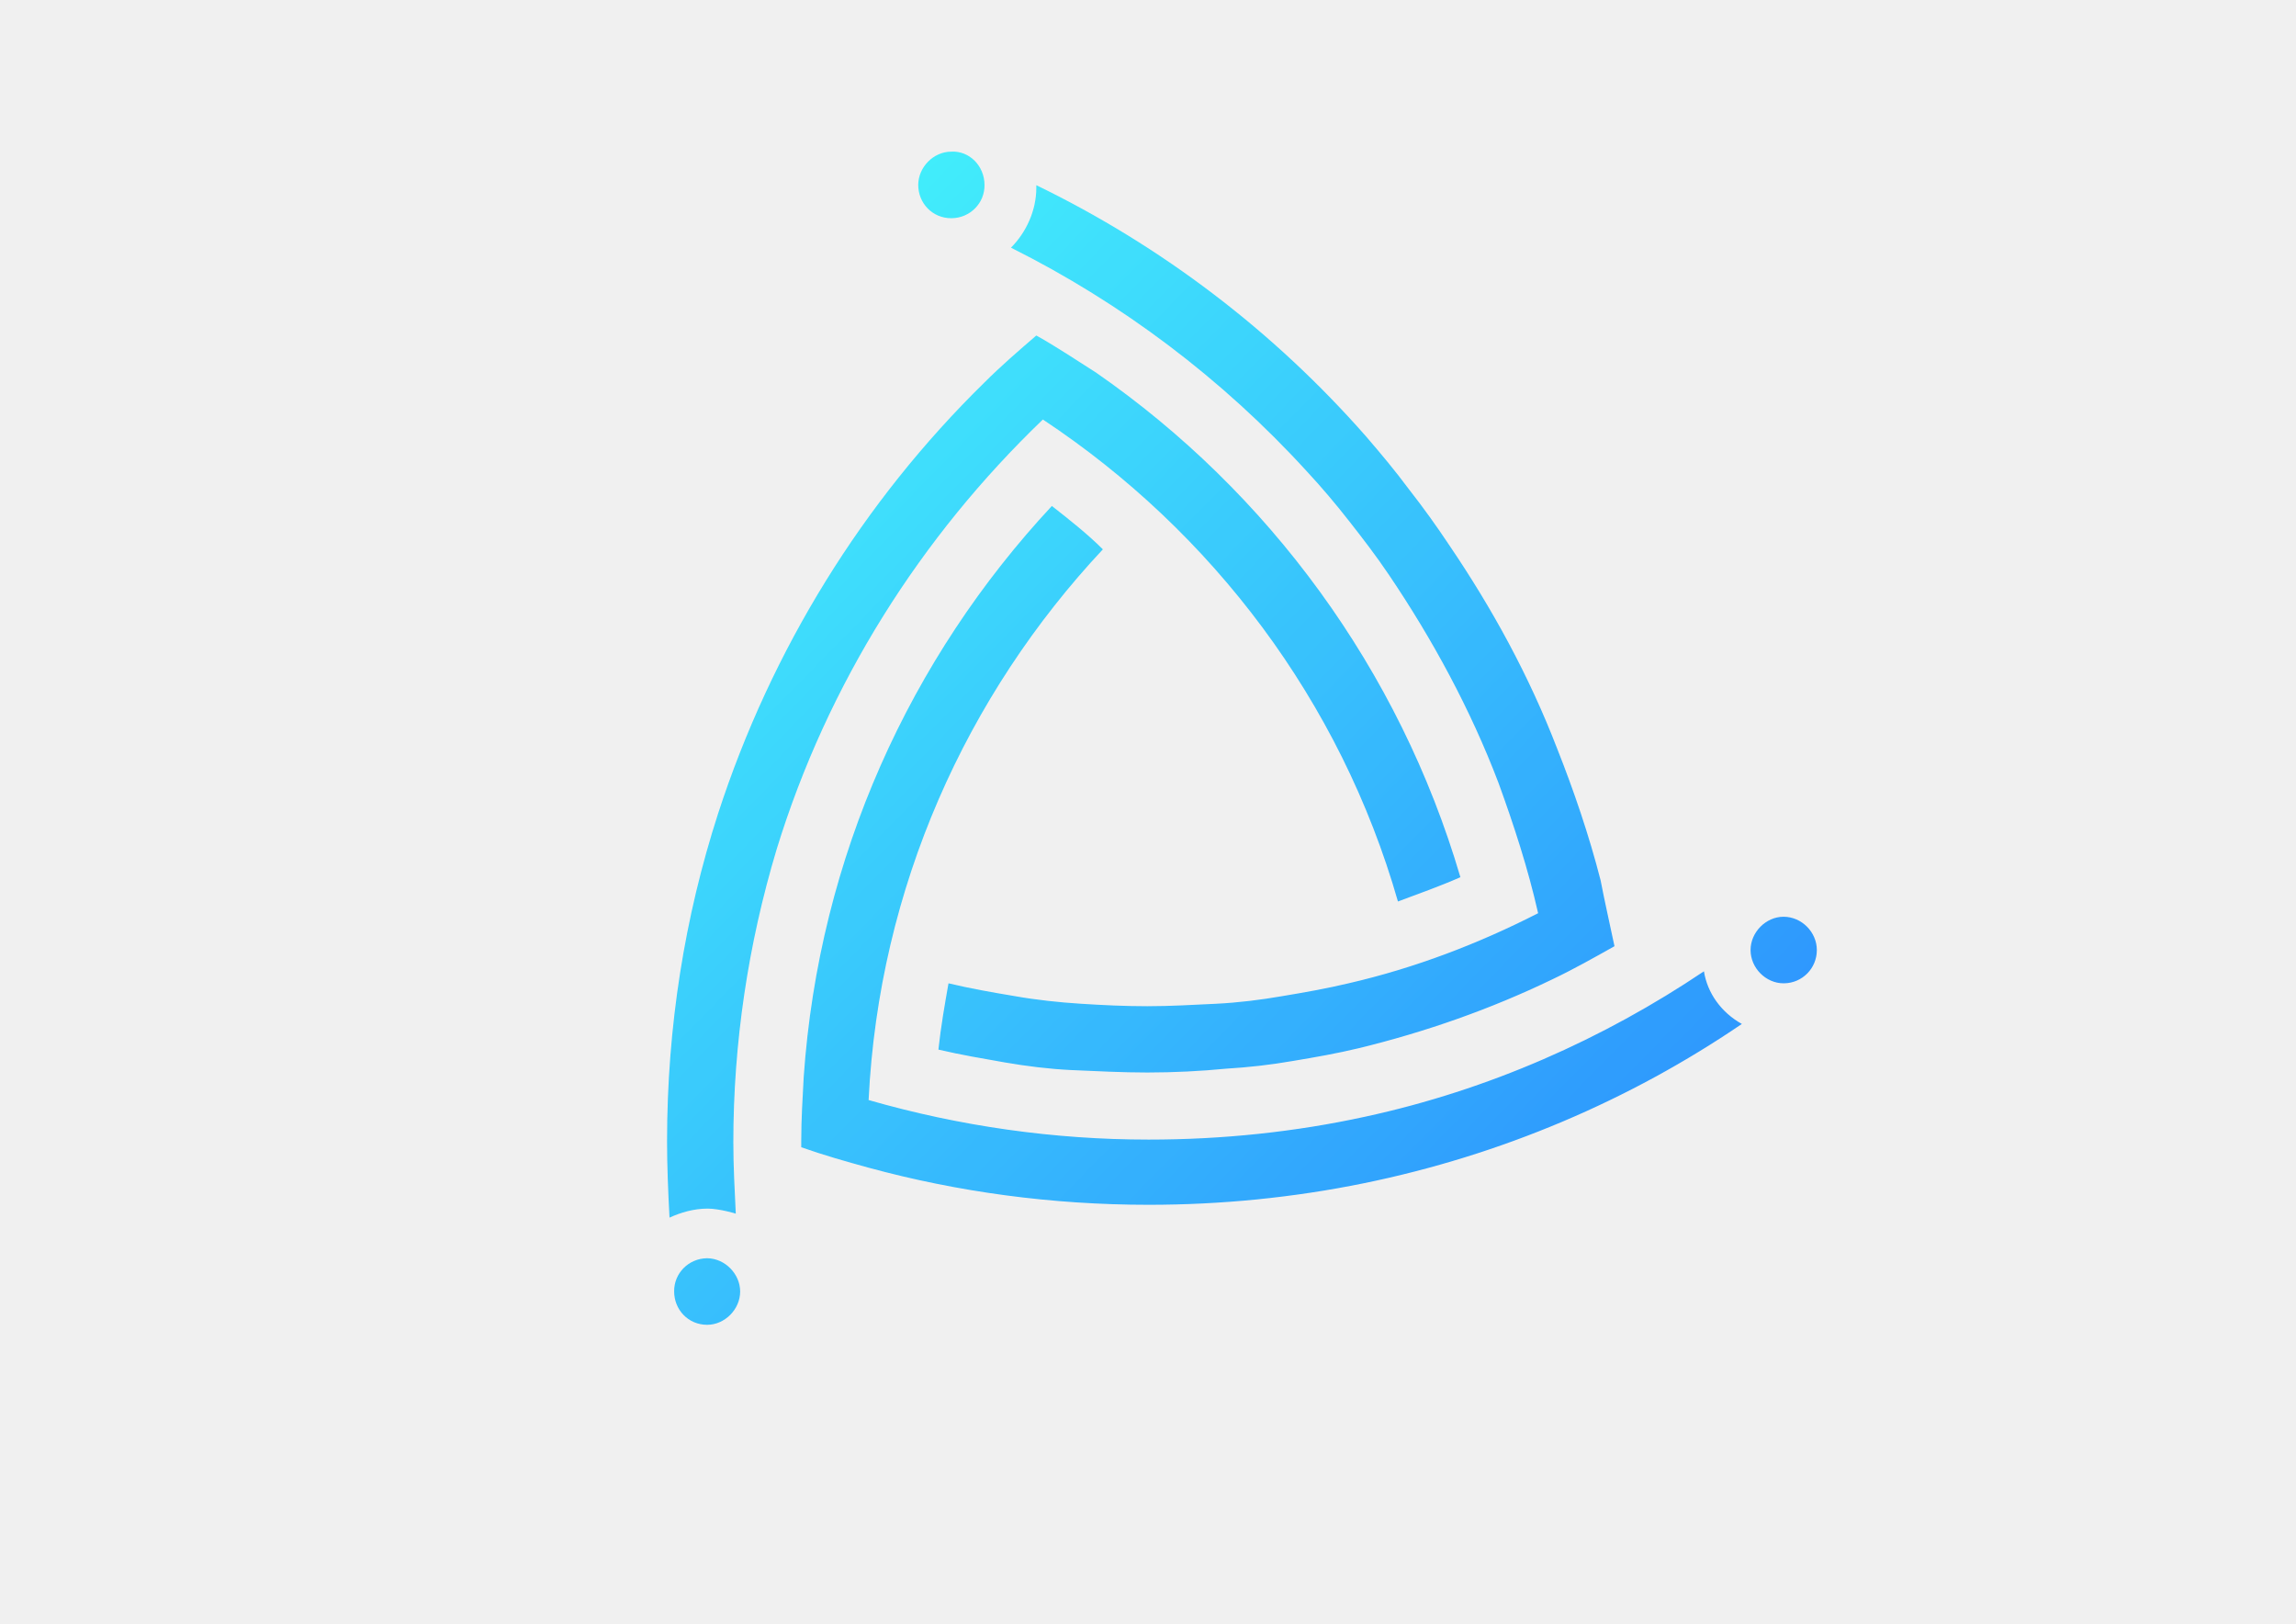
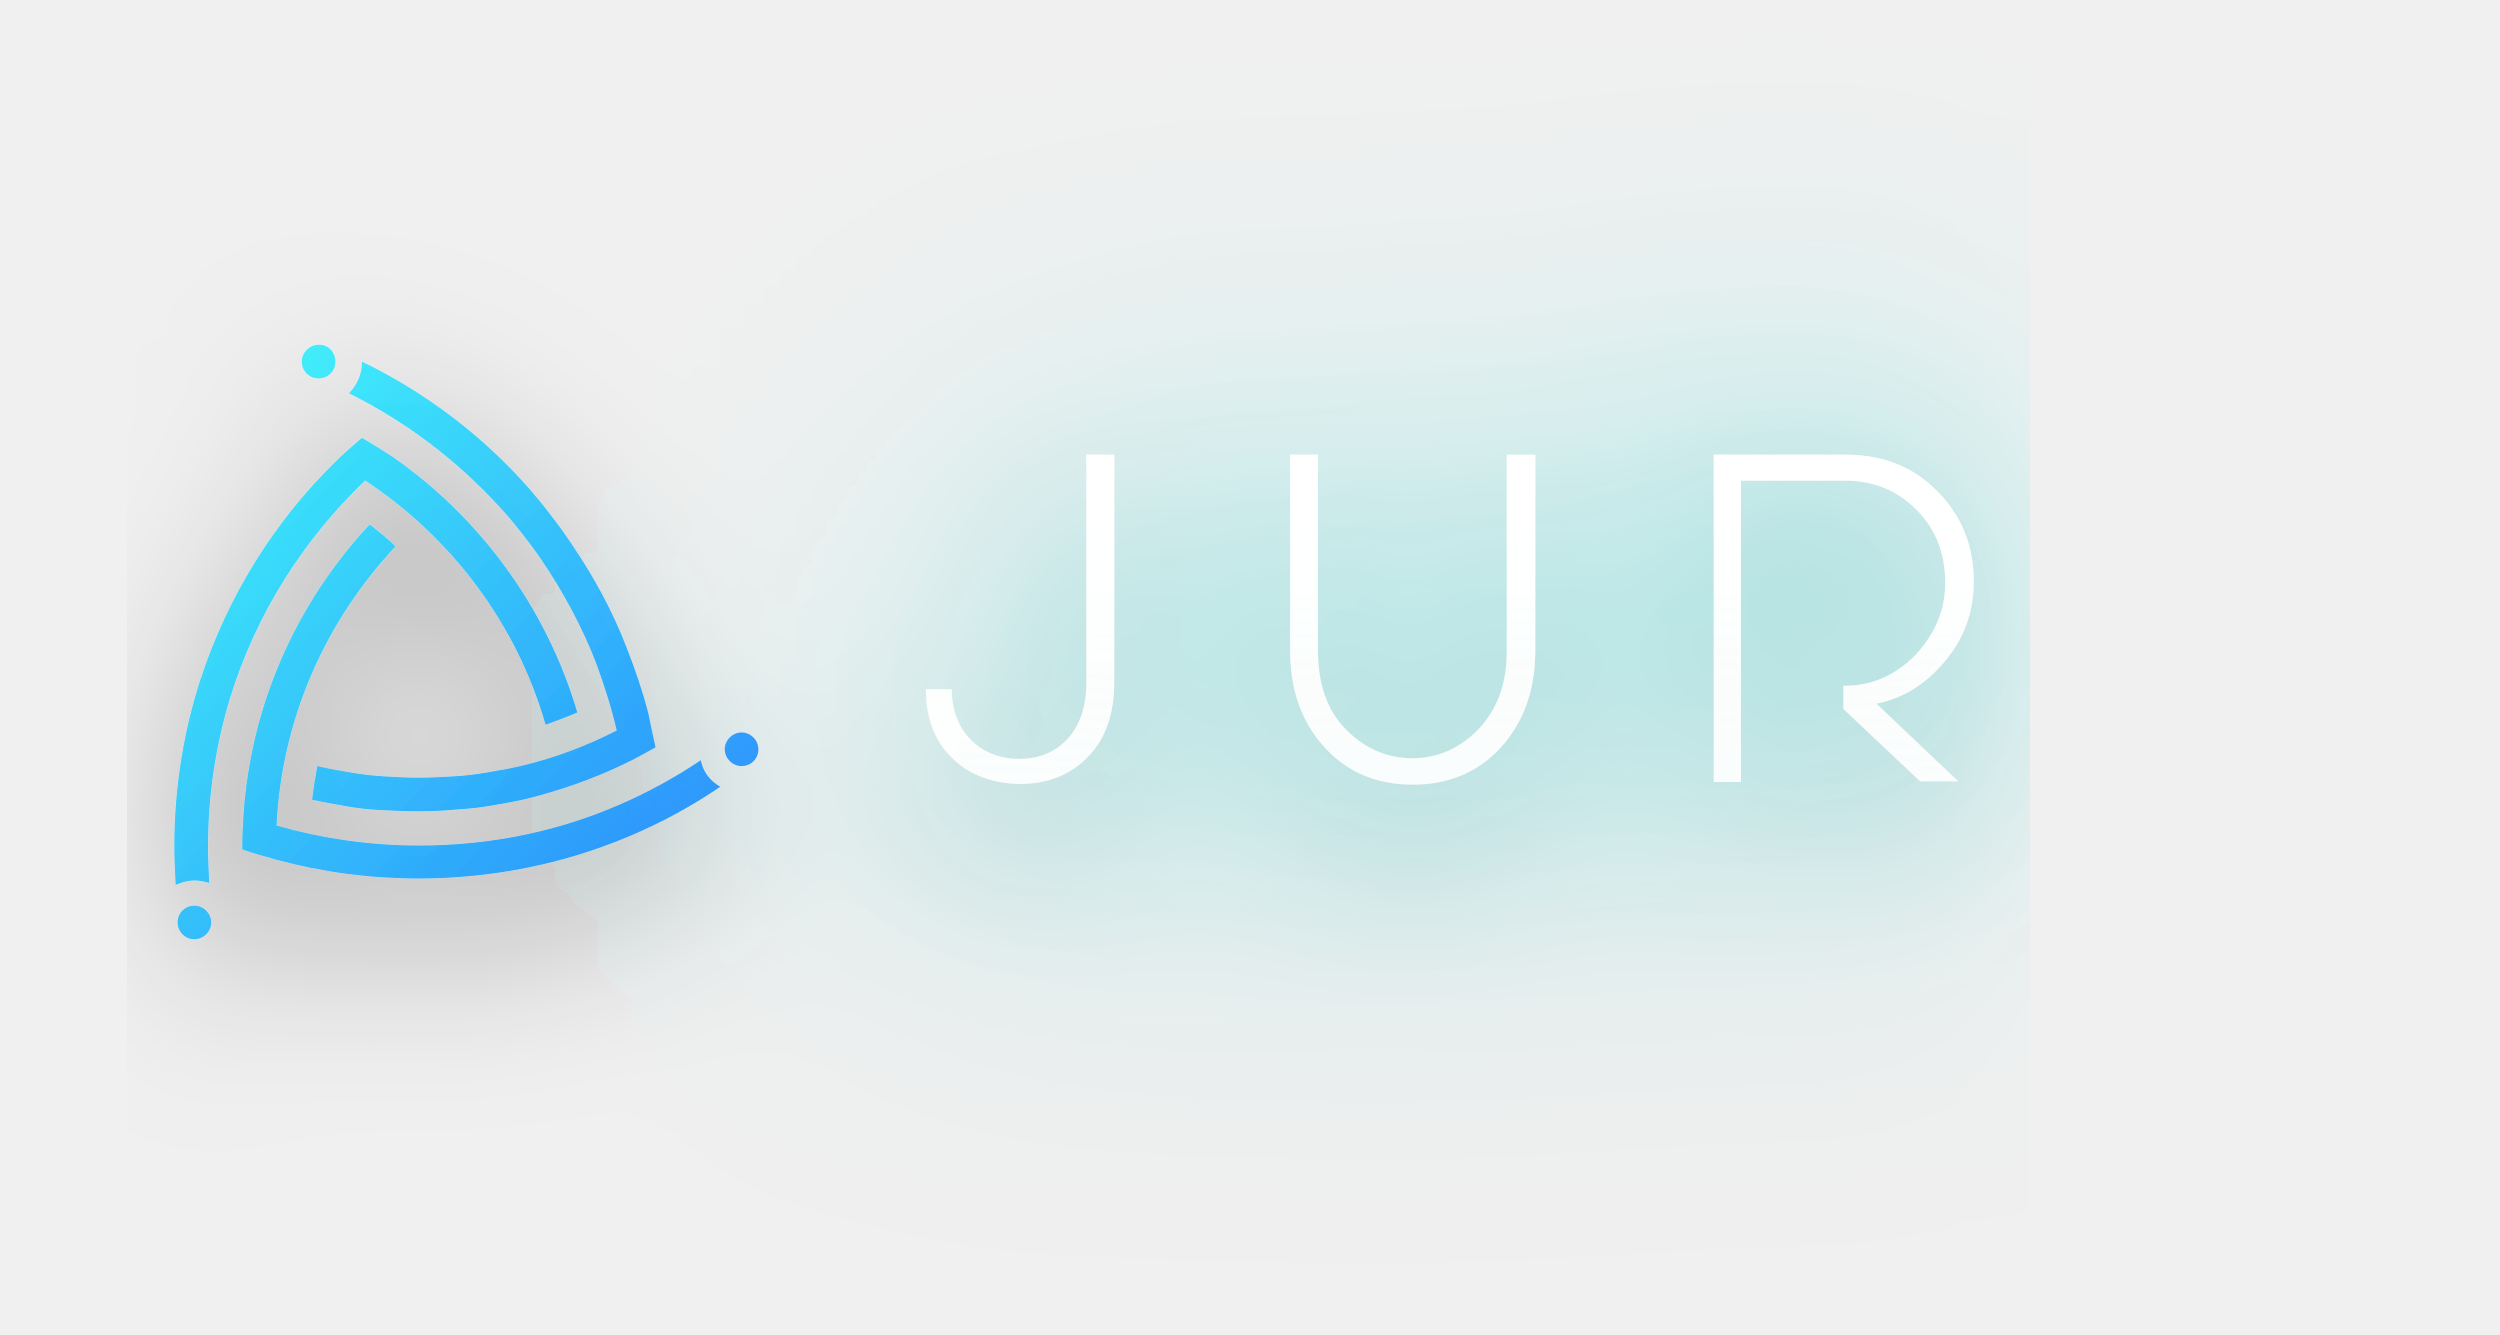
- <svg xmlns="http://www.w3.org/2000/svg" version="1.1" id="Livello_1" x="0px" y="0px" viewBox="0 0 841.9 595.3" style="enable-background:new 0 0 841.9 595.3;" xml:space="preserve">
-   <style type="text/css">
- 	.st0{opacity:0.9;fill:url(#Combined-Shape-Copy-3_1_);enable-background:new    ;}
- </style>
-   <g id="DEF">
-     <g transform="translate(-118 -9251)">
-       <g id="Group-76" transform="translate(118 9271)">
-         <linearGradient id="Combined-Shape-Copy-3_1_" gradientUnits="userSpaceOnUse" x1="-137.72" y1="1486.888" x2="-133.419" y2="1482.587" gradientTransform="matrix(98.0001 0 0 -100.0003 13677.011 148790.391)">
-           <stop offset="0" style="stop-color:#32FBFC" />
-           <stop offset="1" style="stop-color:#147AFF" />
-         </linearGradient>
-         <path id="Combined-Shape-Copy-3" class="st0" d="M638.7,355.4c-41.1,28-88.2,48.1-138.6,58.4c-26,5.3-52.4,7.9-78.9,7.9     c-35.5,0-70-4.7-102.7-13.6c-8.4-2.3-16.8-4.7-24.7-7.5v-2.3c0-7.9,0.5-15.9,0.9-23.4c5.6-80.9,39.2-153.8,91-209.4     c6.5,5.1,13.1,10.3,18.7,15.9c-49.9,53.3-82.1,123.9-85.9,201.9c33.4,9.6,68,14.5,102.7,14.5c27.1,0,53.7-2.8,79.4-8.4     c45.3-9.8,87.3-28.5,124.2-53.3C626.1,344.2,631.2,351.2,638.7,355.4L638.7,355.4z M535.5,301.6c-7.5,3.3-15.4,6.1-22.9,8.9     c-21-73.4-68.1-135.6-130.2-176.7c-44.8,43-78.9,96.8-97.6,157.5c-10.5,34.9-15.9,71.1-15.9,107.5c0,8.9,0.5,17.8,0.9,26.2     c0.5,0-6.1-1.9-10.3-1.9c-5.1,0-9.8,1.4-14,3.3c-0.5-9.4-0.9-18.7-0.9-28c0-42.1,6.5-82.3,18.7-120.1     c19.6-60.3,53.2-114.5,97.6-158c6.1-6.1,12.6-11.7,19.1-17.3c7.5,4.2,14.5,8.9,21.9,13.6C465.1,160.4,513.1,225.4,535.5,301.6     L535.5,301.6z M592,326.9c-7.5,4.2-14.9,8.4-22.9,12.2c-22.4,10.8-46.2,19.2-70.9,25.2c-7.9,1.9-15.9,3.3-24.3,4.7     c-8,1.4-16.1,2.3-24.3,2.8c-9.3,0.9-19.1,1.4-28.9,1.4c-9.3,0-18.7-0.5-28-0.9c-8.1-0.4-16.2-1.4-24.3-2.8     c-7.9-1.4-16.3-2.8-24.3-4.7c0.9-8.4,2.3-16.4,3.7-24.3c7.9,1.9,15.9,3.3,24.3,4.7c7.9,1.4,16.3,2.3,24.3,2.8     c7.9,0.5,15.9,0.9,24.3,0.9c8.4,0,16.8-0.5,25.2-0.9c8.1-0.4,16.2-1.4,24.3-2.8c8.4-1.4,16.3-2.8,24.3-4.7     c24.3-5.6,47.6-14.5,69.5-25.7c-3.7-16.4-8.9-32.3-14.5-47.7c-10.3-27.1-24.3-52.8-40.1-76.2c-4.7-7-9.8-13.6-14.5-19.6     c-5-6.4-10.3-12.7-15.9-18.7c-30.8-33.7-67.5-61.4-108.3-81.8c5.6-5.6,9.3-13.6,9.3-22v-0.9c46,22.3,87.1,53.6,120.9,92.1     c5.6,6.5,10.7,12.6,15.9,19.6c5.1,6.5,9.9,13.2,14.5,20.1c15.9,23.4,29.4,48.1,39.7,74.8c6.1,15.4,11.7,31.8,15.9,48.2     C588.3,310,590.2,318.4,592,326.9L592,326.9z M361,47.8c0.1,6.7-5.3,12.1-12,12.2c-0.1,0-0.1,0-0.2,0c-7,0-12.1-5.6-12.1-12.2     c0-6.5,5.6-12.2,12.1-12.2C355.4,35.2,361,40.8,361,47.8L361,47.8z M666.2,328.3c0,6.7-5.3,12.1-12,12.2c-0.1,0-0.1,0-0.2,0     c-6.5,0-12.1-5.6-12.1-12.2c0-6.5,5.6-12.2,12.1-12.2C660.6,316.1,666.2,321.7,666.2,328.3z M271.4,453.5     c0,6.5-5.6,12.2-12.1,12.2c-7,0-12.1-5.6-12.1-12.2c-0.1-6.7,5.3-12.1,12-12.2c0.1,0,0.1,0,0.2,0     C265.8,441.4,271.4,447,271.4,453.5z" />
+ <svg xmlns="http://www.w3.org/2000/svg" xmlns:xlink="http://www.w3.org/1999/xlink" width="133px" height="71px" viewBox="0 0 133 71" version="1.1">
+   <defs>
+     <filter x="-2.6%" y="-58.6%" width="105.7%" height="217.1%" filterUnits="objectBoundingBox" id="filter-1">
+       <feOffset dx="0" dy="3" in="SourceAlpha" result="shadowOffsetOuter1" />
+       <feGaussianBlur stdDeviation="4.5" in="shadowOffsetOuter1" result="shadowBlurOuter1" />
+       <feColorMatrix values="0 0 0 0 0   0 0 0 0 0   0 0 0 0 0  0 0 0 0.5 0" type="matrix" in="shadowBlurOuter1" result="shadowMatrixOuter1" />
+       <feMerge>
+         <feMergeNode in="shadowMatrixOuter1" />
+         <feMergeNode in="SourceGraphic" />
+       </feMerge>
+     </filter>
+     <linearGradient x1="0%" y1="0%" x2="100%" y2="100%" id="linearGradient-2">
+       <stop stop-color="#32FBFC" offset="0%" />
+       <stop stop-color="#147AFF" offset="100%" />
+     </linearGradient>
+     <linearGradient x1="50%" y1="0%" x2="50%" y2="100%" id="linearGradient-3">
+       <stop stop-color="#FFFFFF" offset="0%" />
+       <stop stop-color="#FFFFFF" stop-opacity="0" offset="100%" />
+     </linearGradient>
+     <path d="M41.63,22.306 C40.704,21.395 40.258,20.169 40.258,18.663 L41.63,18.663 C41.63,20.87 43.105,22.376 45.232,22.376 C47.359,22.376 48.799,20.835 48.799,18.348 L48.799,6.194 L50.274,6.194 L50.274,18.313 C50.274,19.959 49.829,21.29 48.868,22.271 C47.908,23.252 46.707,23.707 45.232,23.707 C43.757,23.672 42.556,23.217 41.63,22.306 Z M59.605,6.194 L61.114,6.194 L61.114,16.667 C61.114,18.383 61.594,19.784 62.589,20.8 C63.584,21.815 64.785,22.341 66.122,22.341 C67.494,22.341 68.661,21.815 69.656,20.8 C70.65,19.749 71.165,18.383 71.165,16.667 L71.165,6.194 L72.674,6.194 L72.674,16.596 C72.674,18.698 72.057,20.414 70.856,21.745 C69.656,23.076 68.078,23.742 66.157,23.742 C64.236,23.742 62.658,23.076 61.457,21.745 C60.257,20.414 59.639,18.733 59.639,16.596 L59.639,6.194 L59.605,6.194 Z M82.176,23.567 L82.176,6.194 L89.174,6.194 C91.129,6.194 92.776,6.824 94.045,8.12 C95.348,9.416 96,11.027 96,12.954 C96,14.565 95.485,15.966 94.456,17.192 C93.427,18.418 92.227,19.153 90.82,19.434 L95.177,23.567 L93.153,23.567 L89.071,19.714 L89.071,18.488 L89.139,18.488 C90.58,18.488 91.849,17.927 92.913,16.842 C93.942,15.721 94.491,14.46 94.491,13.024 C94.491,11.413 93.976,10.117 92.947,9.101 C91.952,8.085 90.649,7.56 89.139,7.56 L83.617,7.56 L83.617,23.602 L82.176,23.602 L82.176,23.567 Z" id="path-4" />
+     <filter x="-61.9%" y="-196.6%" width="233.1%" height="493.2%" filterUnits="objectBoundingBox" id="filter-5">
+       <feMorphology radius="2" operator="dilate" in="SourceAlpha" result="shadowSpreadOuter1" />
+       <feOffset dx="0" dy="0" in="shadowSpreadOuter1" result="shadowOffsetOuter1" />
+       <feGaussianBlur stdDeviation="9.5" in="shadowOffsetOuter1" result="shadowBlurOuter1" />
+       <feColorMatrix values="0 0 0 0 0.086   0 0 0 0 1   0 0 0 0 1  0 0 0 0.6 0" type="matrix" in="shadowBlurOuter1" />
+     </filter>
+   </defs>
+   <g id="MVP" stroke="none" stroke-width="1" fill="none" fill-rule="evenodd">
+     <g id="04A.CONTRACT-DETAILS" transform="translate(-15, -1)">
+       <g id="Components-/-Header-/-Black" filter="url(#filter-1)">
+         <g id="Components-/-Logo" transform="translate(24, 19)">
+           <g id="Group-2">
+             <g id="Group" fill="url(#linearGradient-2)" fill-rule="nonzero" opacity="0.9">
+               <path d="M29.316,23.855 C26.288,25.917 22.813,27.395 19.097,28.151 C17.239,28.529 15.277,28.736 13.282,28.736 C10.667,28.736 8.12,28.392 5.712,27.739 C5.092,27.567 4.473,27.395 3.888,27.189 L3.888,27.017 C3.888,26.433 3.923,25.848 3.957,25.298 C4.37,19.352 6.847,13.99 10.667,9.899 C11.148,10.277 11.63,10.656 12.043,11.068 C8.361,14.987 5.987,20.177 5.712,25.917 C8.12,26.605 10.667,26.983 13.282,26.983 C15.277,26.983 17.239,26.776 19.131,26.364 C22.469,25.642 25.566,24.267 28.284,22.445 C28.387,23.03 28.766,23.545 29.316,23.855 Z M21.712,19.902 C21.161,20.142 20.576,20.349 20.026,20.555 C18.477,15.158 15.002,10.587 10.426,7.562 C7.123,10.724 4.611,14.677 3.234,19.146 C2.477,21.655 2.065,24.302 2.065,27.051 C2.065,27.704 2.099,28.358 2.133,28.976 C2.168,28.976 1.686,28.839 1.376,28.839 C0.998,28.839 0.654,28.942 0.344,29.079 C0.31,28.392 0.275,27.704 0.275,27.017 C0.275,23.923 0.757,20.967 1.652,18.183 C3.097,13.749 5.574,9.762 8.843,6.565 C9.29,6.118 9.772,5.706 10.254,5.293 C10.804,5.603 11.32,5.946 11.871,6.29 C16.516,9.521 20.06,14.299 21.712,19.902 Z M25.875,21.758 C25.325,22.067 24.774,22.377 24.189,22.652 C22.538,23.442 20.783,24.061 18.959,24.508 C18.374,24.645 17.789,24.748 17.17,24.852 C16.585,24.955 15.966,25.023 15.381,25.058 C14.692,25.127 13.97,25.161 13.247,25.161 C12.559,25.161 11.871,25.127 11.183,25.092 C10.563,25.058 9.978,24.989 9.394,24.886 C8.809,24.783 8.189,24.68 7.604,24.542 C7.673,23.923 7.776,23.339 7.88,22.755 C8.465,22.892 9.049,22.995 9.669,23.099 C10.254,23.202 10.873,23.27 11.458,23.305 C12.043,23.339 12.628,23.374 13.247,23.374 C13.867,23.374 14.486,23.339 15.105,23.305 C15.725,23.27 16.31,23.202 16.895,23.099 C17.514,22.995 18.099,22.892 18.684,22.755 C20.473,22.342 22.194,21.689 23.811,20.864 C23.535,19.661 23.157,18.493 22.744,17.358 C21.987,15.365 20.955,13.474 19.785,11.755 C19.441,11.24 19.062,10.759 18.718,10.312 C18.34,9.831 17.961,9.384 17.548,8.937 C15.277,6.462 12.594,4.434 9.566,2.922 C9.978,2.509 10.254,1.925 10.254,1.306 C10.254,1.272 10.254,1.237 10.254,1.237 C13.66,2.887 16.688,5.19 19.166,8.009 C19.578,8.49 19.957,8.937 20.335,9.453 C20.714,9.934 21.058,10.415 21.402,10.931 C22.572,12.649 23.57,14.471 24.327,16.43 C24.774,17.564 25.187,18.768 25.497,19.971 C25.6,20.521 25.738,21.139 25.875,21.758 Z M8.843,1.237 C8.843,1.753 8.43,2.131 7.948,2.131 C7.432,2.131 7.054,1.719 7.054,1.237 C7.054,0.756 7.467,0.344 7.948,0.344 C8.43,0.309 8.843,0.722 8.843,1.237 Z M31.346,21.861 C31.346,22.377 30.933,22.755 30.452,22.755 C29.97,22.755 29.557,22.342 29.557,21.861 C29.557,21.38 29.97,20.967 30.452,20.967 C30.933,20.967 31.346,21.38 31.346,21.861 Z M2.237,31.073 C2.237,31.554 1.824,31.967 1.342,31.967 C0.826,31.967 0.447,31.554 0.447,31.073 C0.447,30.557 0.86,30.179 1.342,30.179 C1.824,30.179 2.237,30.592 2.237,31.073 Z" id="Combined-Shape-Copy-4" />
+             </g>
+             <g id="Combined-Shape-Copy-2" fill-rule="nonzero">
+               <use fill="black" fill-opacity="1" filter="url(#filter-5)" xlink:href="#path-4" />
+               <use fill="url(#linearGradient-3)" xlink:href="#path-4" />
+               <use fill-opacity="0.9" fill="#FFFFFF" xlink:href="#path-4" />
+             </g>
+           </g>
+         </g>
      </g>
    </g>
  </g>
</svg>
